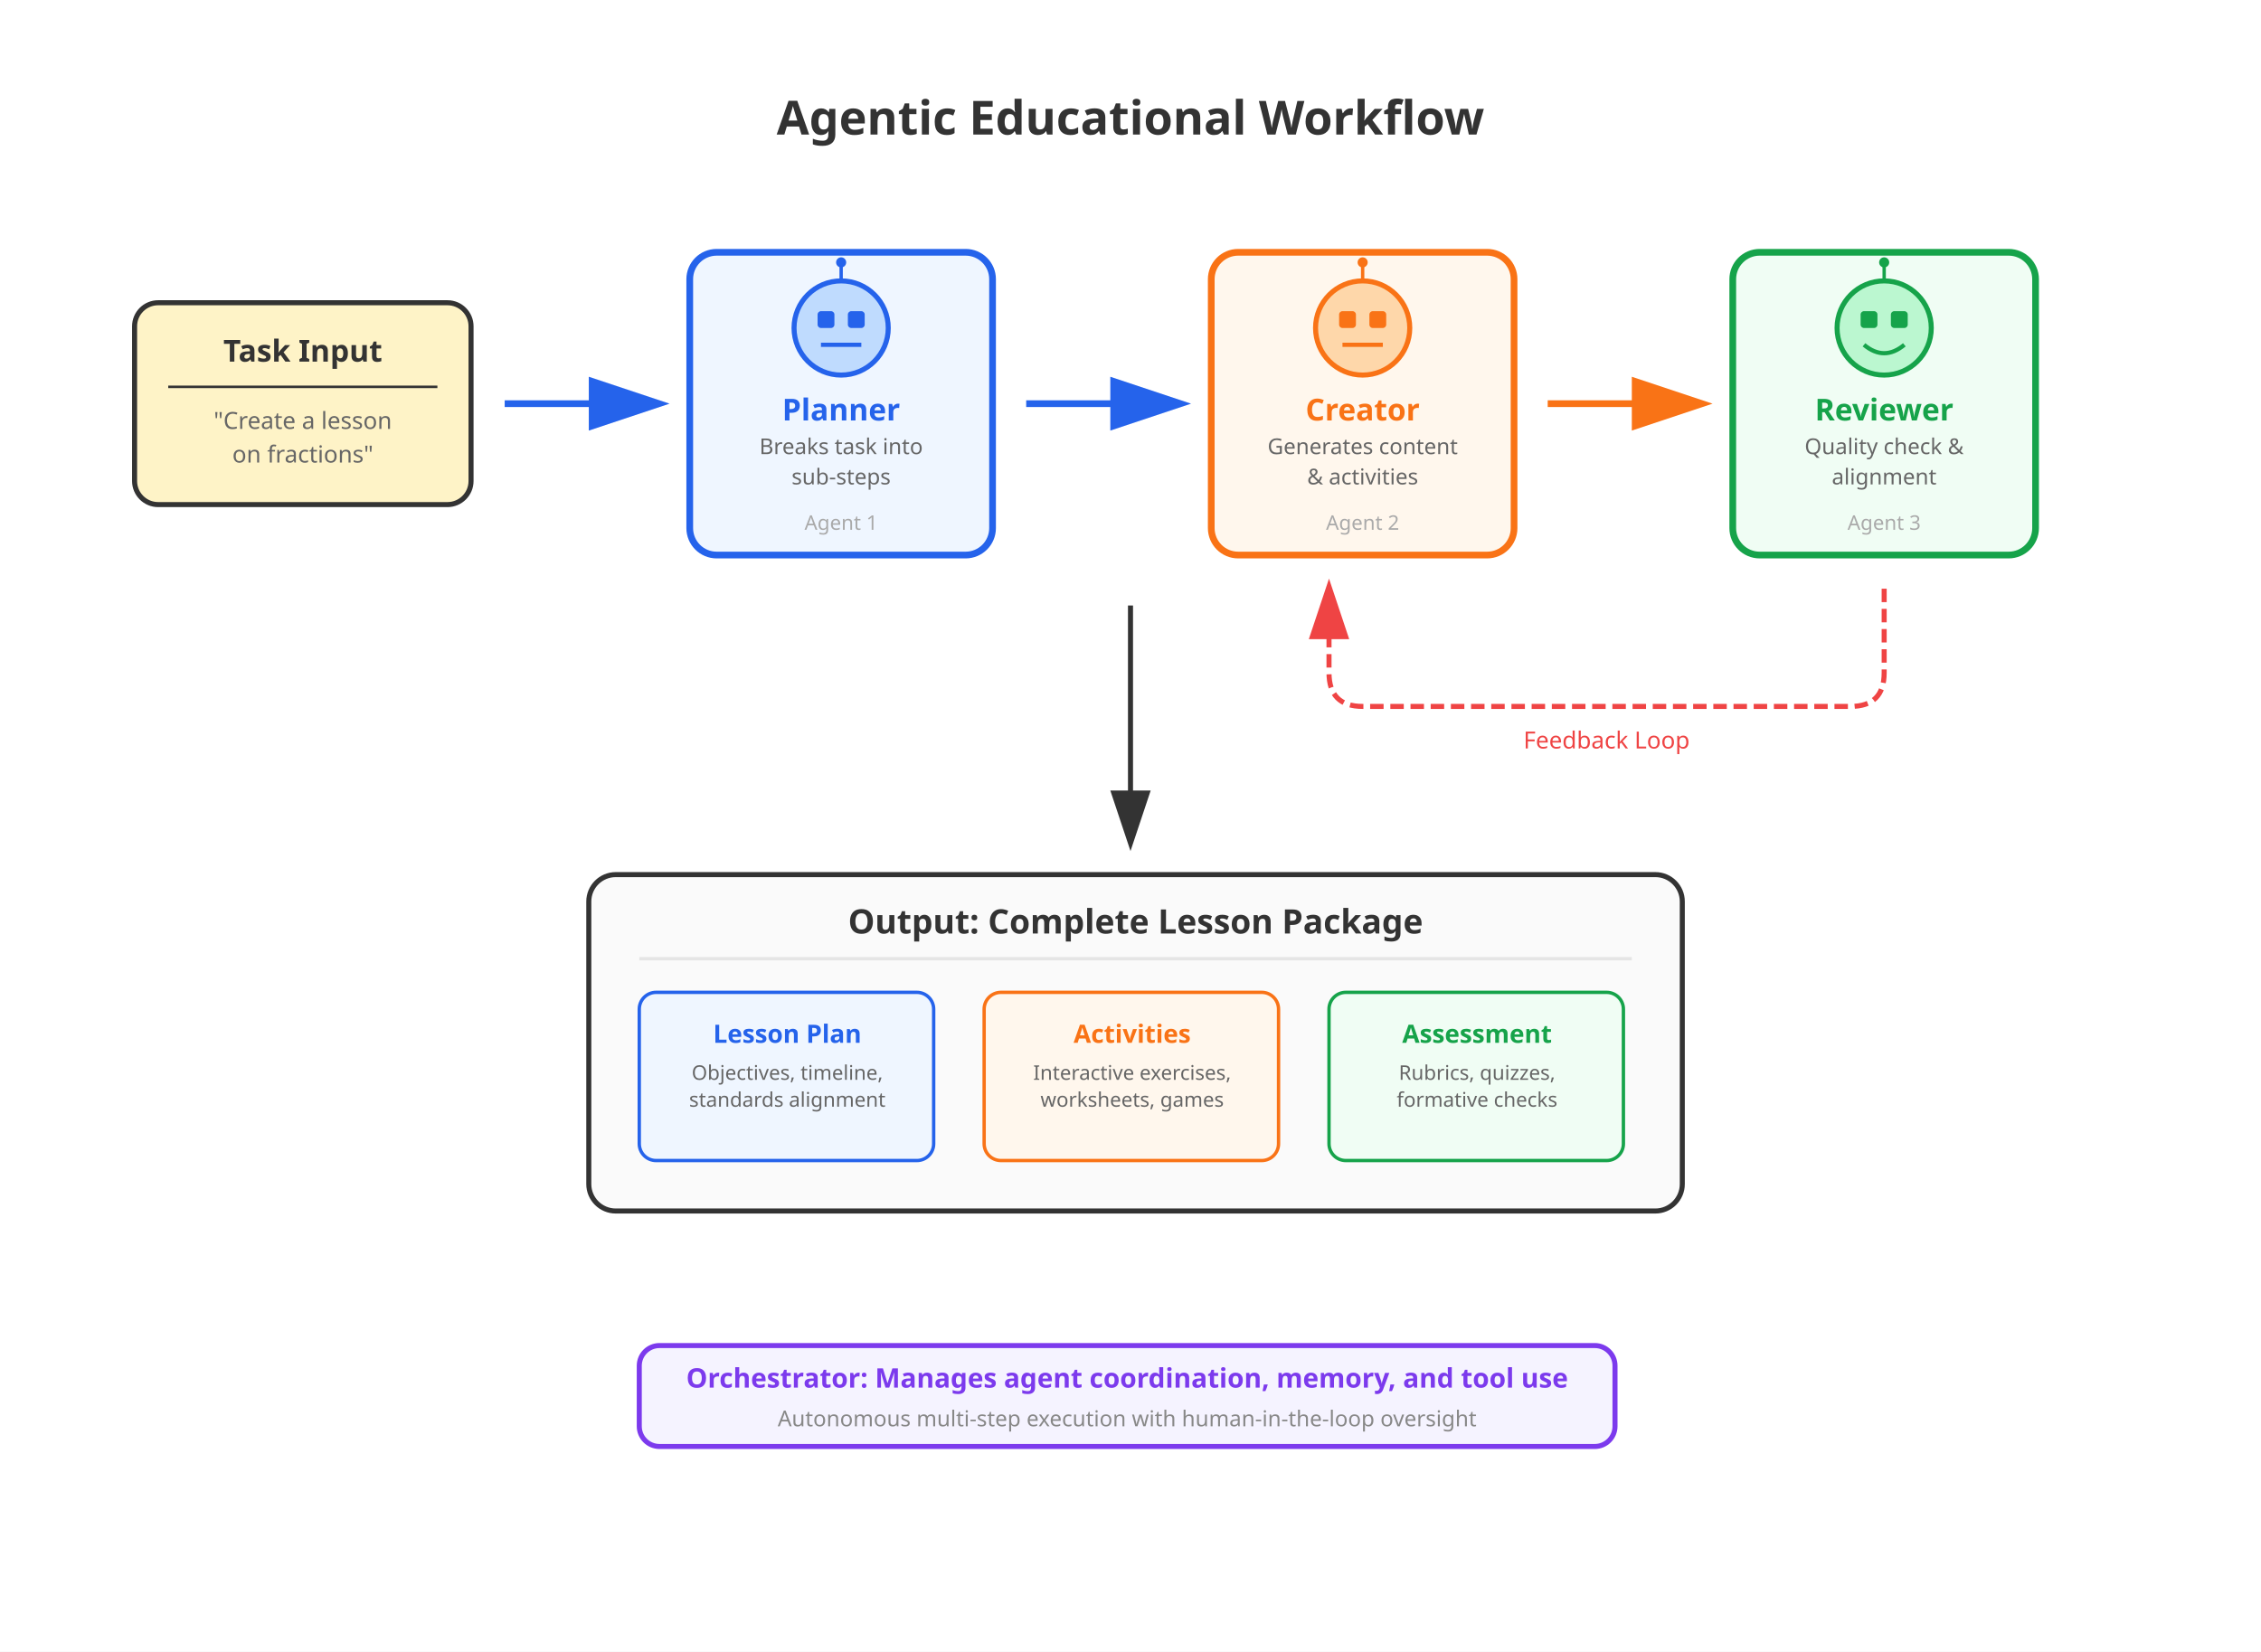
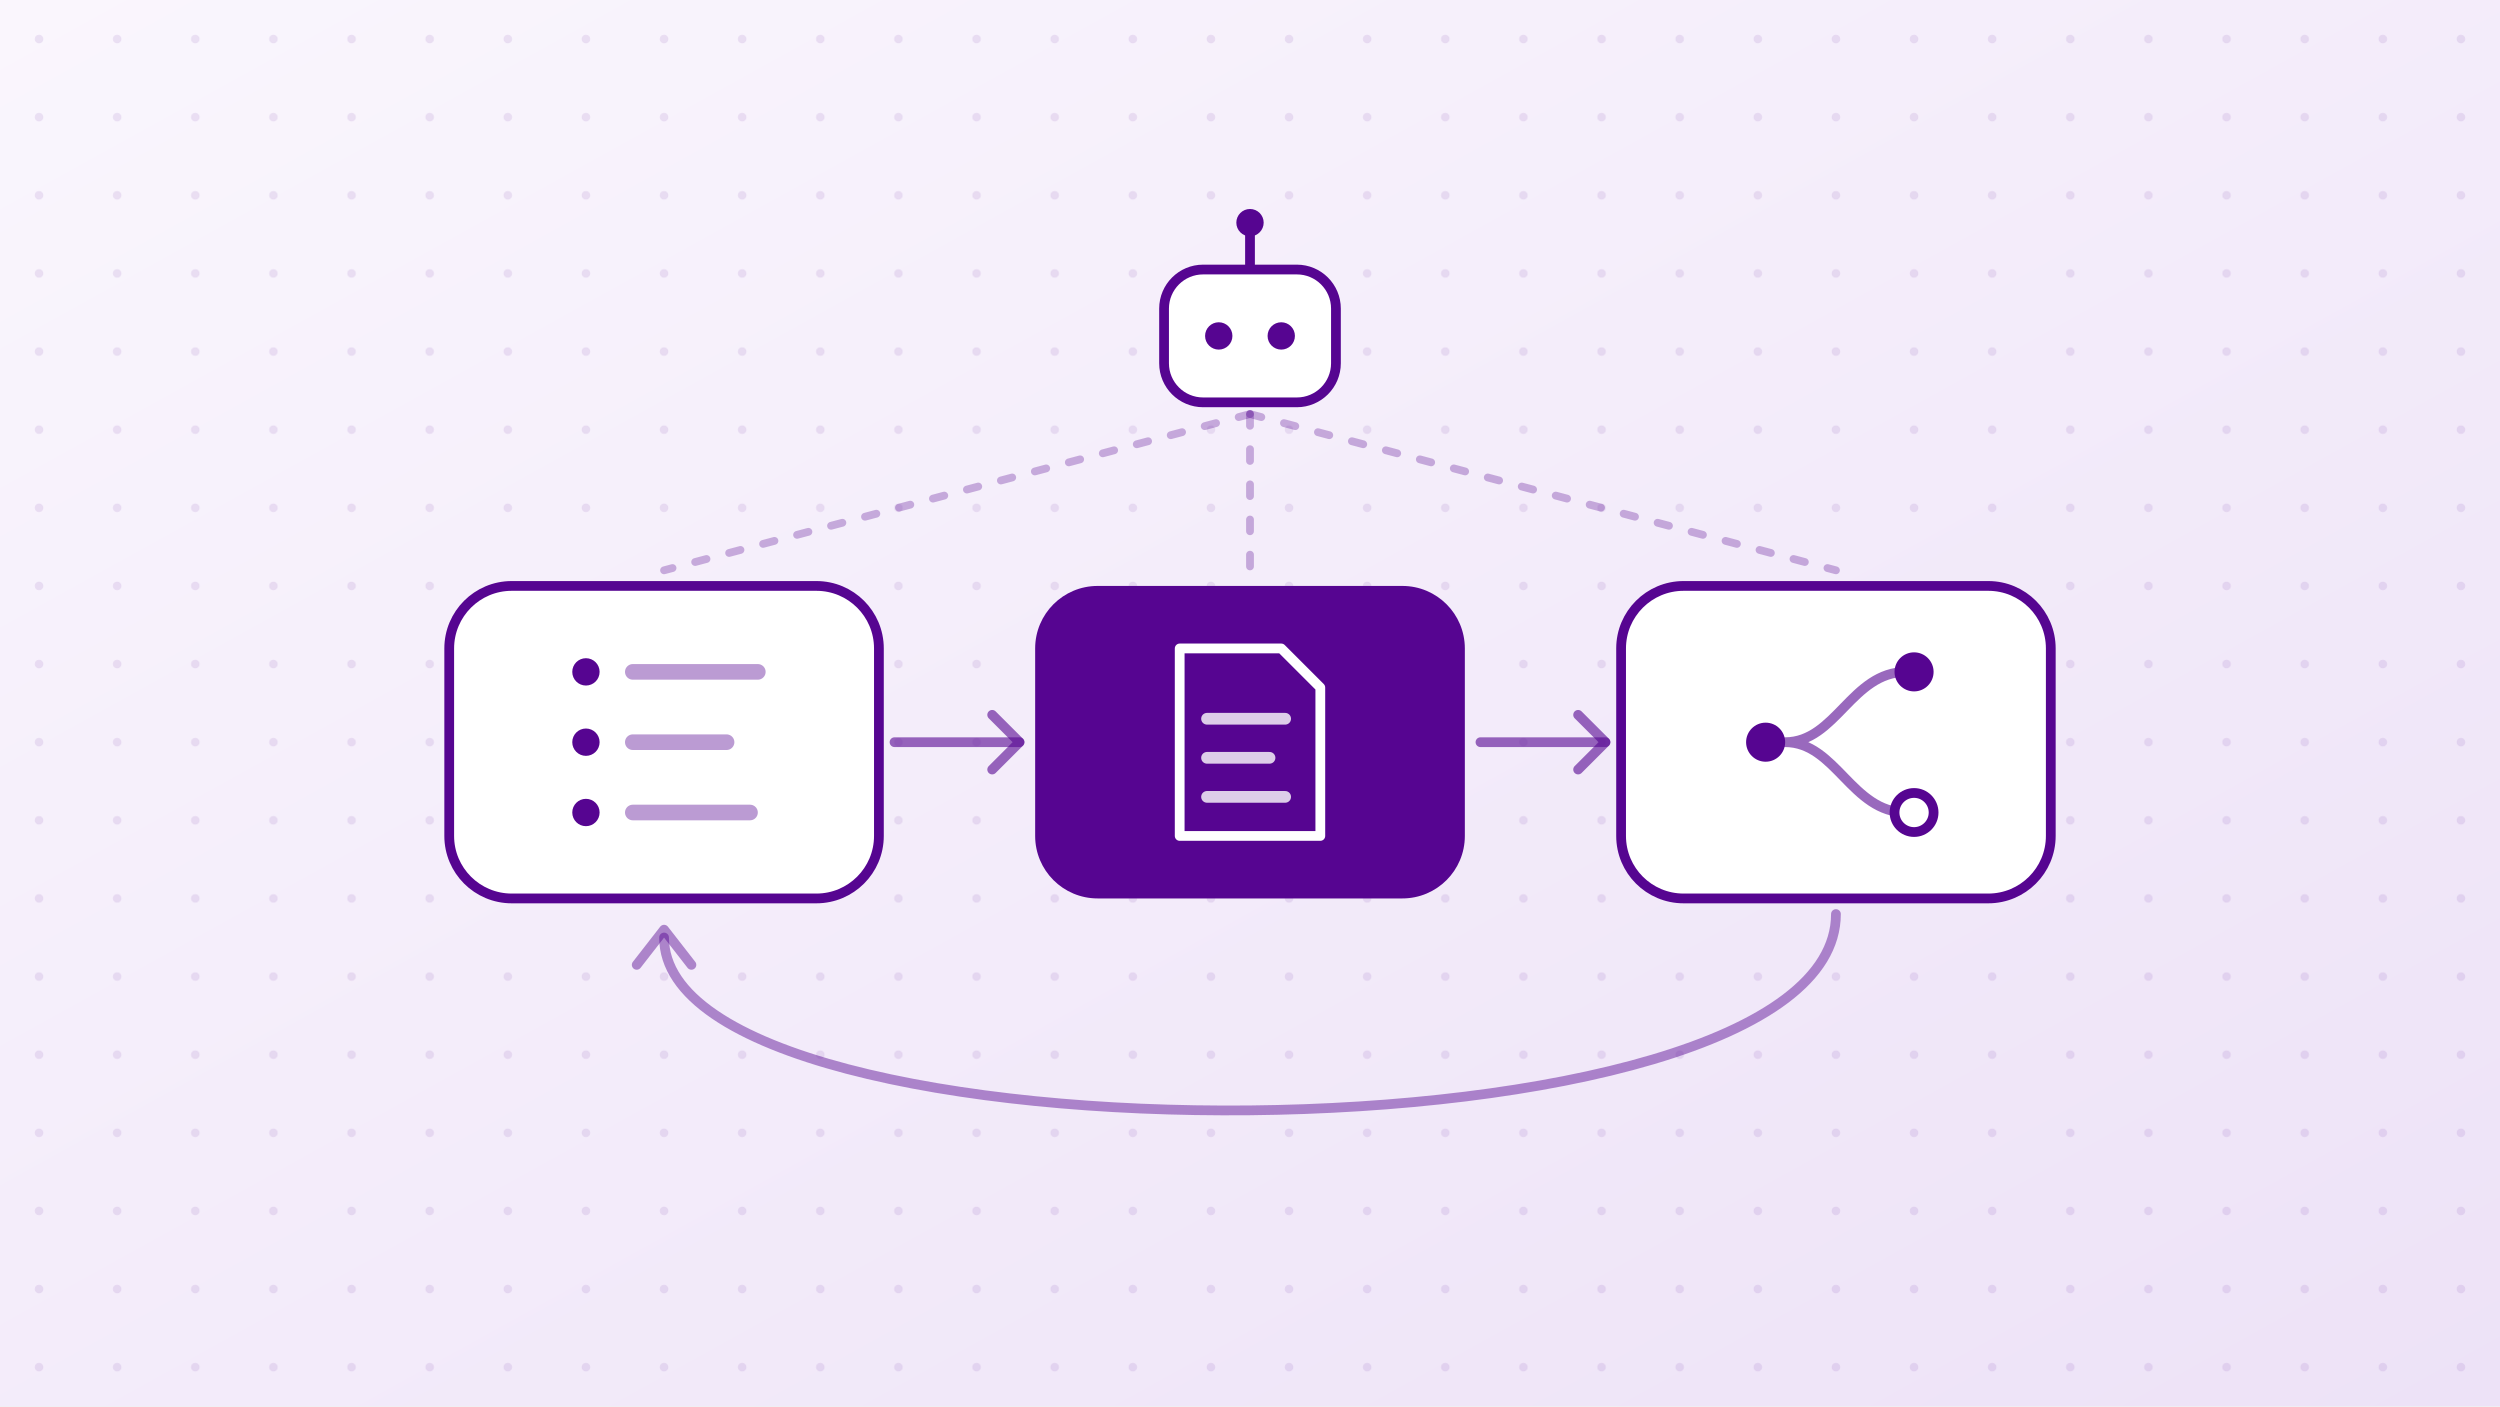
- <svg xmlns="http://www.w3.org/2000/svg" viewBox="0 0 1344 982" fill="none">
-   <rect width="1344" height="982" fill="white" />
-   <text x="672" y="80" text-anchor="middle" font-family="sans-serif" font-size="28" font-weight="bold" fill="#333">Agentic Educational Workflow</text>
-   <g transform="translate(80, 180)">
-     <rect x="0" y="0" width="200" height="120" rx="14" stroke="#333" stroke-width="3" fill="#fef3c7" />
-     <text x="100" y="35" text-anchor="middle" font-family="sans-serif" font-size="18" font-weight="bold" fill="#333">Task Input</text>
-     <line x1="20" y1="50" x2="180" y2="50" stroke="#333" stroke-width="1.5" />
-     <text x="100" y="75" text-anchor="middle" font-family="sans-serif" font-size="14" fill="#666">"Create a lesson</text>
-     <text x="100" y="95" text-anchor="middle" font-family="sans-serif" font-size="14" fill="#666">on fractions"</text>
+ <svg xmlns="http://www.w3.org/2000/svg" viewBox="0 0 640 360" width="640" height="360" role="img" aria-label="Agentic educational workflows">
+   <defs>
+     <linearGradient id="bg" x1="0" y1="0" x2="1" y2="1">
+       <stop offset="0" stop-color="#faf6fd" />
+       <stop offset="1" stop-color="#ede2f7" />
+     </linearGradient>
+     <pattern id="dots" width="20" height="20" patternUnits="userSpaceOnUse">
+       <circle cx="10" cy="10" r="1.1" fill="#560591" fill-opacity="0.09" />
+     </pattern>
+   </defs>
+   <rect width="640" height="360" fill="url(#bg)" />
+   <rect width="640" height="360" fill="url(#dots)" />
+   <g fill="none" stroke="#560591" stroke-linecap="round" stroke-linejoin="round">
+     <line x1="320" y1="106" x2="170" y2="146" stroke-width="2" stroke-opacity="0.3" stroke-dasharray="3 6" />
+     <line x1="320" y1="106" x2="320" y2="146" stroke-width="2" stroke-opacity="0.3" stroke-dasharray="3 6" />
+     <line x1="320" y1="106" x2="470" y2="146" stroke-width="2" stroke-opacity="0.3" stroke-dasharray="3 6" />
+     <line x1="320" y1="60" x2="320" y2="69" stroke-width="2.5" />
+     <circle cx="320" cy="57" r="3.5" fill="#560591" stroke="none" />
+     <rect x="298" y="69" width="44" height="34" rx="10" fill="#fff" stroke-width="2.5" />
+     <circle cx="312" cy="86" r="3.5" fill="#560591" stroke="none" />
+     <circle cx="328" cy="86" r="3.5" fill="#560591" stroke="none" />
+     <rect x="115" y="150" width="110" height="80" rx="16" fill="#fff" stroke-width="2.5" />
+     <circle cx="150" cy="172" r="3.5" fill="#560591" stroke="none" />
+     <line x1="162" y1="172" x2="194" y2="172" stroke-width="4" stroke-opacity="0.4" />
+     <circle cx="150" cy="190" r="3.5" fill="#560591" stroke="none" />
+     <line x1="162" y1="190" x2="186" y2="190" stroke-width="4" stroke-opacity="0.4" />
+     <circle cx="150" cy="208" r="3.5" fill="#560591" stroke="none" />
+     <line x1="162" y1="208" x2="192" y2="208" stroke-width="4" stroke-opacity="0.4" />
+     <rect x="265" y="150" width="110" height="80" rx="16" fill="#560591" stroke="none" />
+     <path d="M302 166 h26 l10 10 v38 h-36 z" stroke="#fff" stroke-width="2.5" />
+     <line x1="309" y1="184" x2="329" y2="184" stroke-width="3" stroke-opacity="0.8" stroke="#fff" />
+     <line x1="309" y1="194" x2="325" y2="194" stroke-width="3" stroke-opacity="0.8" stroke="#fff" />
+     <line x1="309" y1="204" x2="329" y2="204" stroke-width="3" stroke-opacity="0.8" stroke="#fff" />
+     <rect x="415" y="150" width="110" height="80" rx="16" fill="#fff" stroke-width="2.5" />
+     <circle cx="452" cy="190" r="5" fill="#560591" stroke="none" />
+     <path d="M457 190 C470 190 474 172 488 172 M457 190 C470 190 474 208 488 208" stroke-width="2.5" stroke-opacity="0.6" />
+     <circle cx="490" cy="172" r="5" fill="#560591" stroke="none" />
+     <circle cx="490" cy="208" r="5" fill="#fff" stroke-width="2.5" />
+     <line x1="229" y1="190" x2="261" y2="190" stroke-width="2.5" stroke-opacity="0.6" />
+     <path d="M254 183 L261 190 L254 197" stroke-width="2.5" stroke-opacity="0.6" />
+     <line x1="379" y1="190" x2="411" y2="190" stroke-width="2.5" stroke-opacity="0.6" />
+     <path d="M404 183 L411 190 L404 197" stroke-width="2.5" stroke-opacity="0.6" />
+     <path d="M470 234 C470 300 170 300 170 240" stroke-width="2.5" stroke-opacity="0.45" />
+     <path d="M163 247 L170 238 L177 247" stroke-width="2.5" stroke-opacity="0.45" />
  </g>
-   <path d="M300 240 L390 240" stroke="#2563eb" stroke-width="4" marker-end="url(#aB)" />
-   <g transform="translate(410, 150)">
-     <rect x="0" y="0" width="180" height="180" rx="16" stroke="#2563eb" stroke-width="4" fill="#eff6ff" />
-     <circle cx="90" cy="45" r="28" stroke="#2563eb" stroke-width="3" fill="#bfdbfe" />
-     <rect x="76" y="35" width="10" height="10" rx="2" fill="#2563eb" />
-     <rect x="94" y="35" width="10" height="10" rx="2" fill="#2563eb" />
-     <line x1="78" y1="55" x2="102" y2="55" stroke="#2563eb" stroke-width="2.5" />
-     <line x1="90" y1="17" x2="90" y2="8" stroke="#2563eb" stroke-width="2" />
-     <circle cx="90" cy="6" r="3" fill="#2563eb" />
-     <text x="90" y="100" text-anchor="middle" font-family="sans-serif" font-size="18" font-weight="bold" fill="#2563eb">Planner</text>
-     <text x="90" y="120" text-anchor="middle" font-family="sans-serif" font-size="13" fill="#666">Breaks task into</text>
-     <text x="90" y="138" text-anchor="middle" font-family="sans-serif" font-size="13" fill="#666">sub-steps</text>
-     <text x="90" y="165" text-anchor="middle" font-family="sans-serif" font-size="12" fill="#aaa">Agent 1</text>
-   </g>
-   <path d="M610 240 L700 240" stroke="#2563eb" stroke-width="4" marker-end="url(#aB)" />
-   <g transform="translate(720, 150)">
-     <rect x="0" y="0" width="180" height="180" rx="16" stroke="#f97316" stroke-width="4" fill="#fff7ed" />
-     <circle cx="90" cy="45" r="28" stroke="#f97316" stroke-width="3" fill="#fed7aa" />
-     <rect x="76" y="35" width="10" height="10" rx="2" fill="#f97316" />
-     <rect x="94" y="35" width="10" height="10" rx="2" fill="#f97316" />
-     <line x1="78" y1="55" x2="102" y2="55" stroke="#f97316" stroke-width="2.5" />
-     <line x1="90" y1="17" x2="90" y2="8" stroke="#f97316" stroke-width="2" />
-     <circle cx="90" cy="6" r="3" fill="#f97316" />
-     <text x="90" y="100" text-anchor="middle" font-family="sans-serif" font-size="18" font-weight="bold" fill="#f97316">Creator</text>
-     <text x="90" y="120" text-anchor="middle" font-family="sans-serif" font-size="13" fill="#666">Generates content</text>
-     <text x="90" y="138" text-anchor="middle" font-family="sans-serif" font-size="13" fill="#666">&amp; activities</text>
-     <text x="90" y="165" text-anchor="middle" font-family="sans-serif" font-size="12" fill="#aaa">Agent 2</text>
-   </g>
-   <path d="M920 240 L1010 240" stroke="#f97316" stroke-width="4" marker-end="url(#aO)" />
-   <g transform="translate(1030, 150)">
-     <rect x="0" y="0" width="180" height="180" rx="16" stroke="#16a34a" stroke-width="4" fill="#f0fdf4" />
-     <circle cx="90" cy="45" r="28" stroke="#16a34a" stroke-width="3" fill="#bbf7d0" />
-     <rect x="76" y="35" width="10" height="10" rx="2" fill="#16a34a" />
-     <rect x="94" y="35" width="10" height="10" rx="2" fill="#16a34a" />
-     <path d="M78 55 Q90 65 102 55" stroke="#16a34a" stroke-width="2.5" fill="none" />
-     <line x1="90" y1="17" x2="90" y2="8" stroke="#16a34a" stroke-width="2" />
-     <circle cx="90" cy="6" r="3" fill="#16a34a" />
-     <text x="90" y="100" text-anchor="middle" font-family="sans-serif" font-size="18" font-weight="bold" fill="#16a34a">Reviewer</text>
-     <text x="90" y="120" text-anchor="middle" font-family="sans-serif" font-size="13" fill="#666">Quality check &amp;</text>
-     <text x="90" y="138" text-anchor="middle" font-family="sans-serif" font-size="13" fill="#666">alignment</text>
-     <text x="90" y="165" text-anchor="middle" font-family="sans-serif" font-size="12" fill="#aaa">Agent 3</text>
-   </g>
-   <path d="M1120 350 L1120 400 Q1120 420 1100 420 L810 420 Q790 420 790 400 L790 350" stroke="#ef4444" stroke-width="3" stroke-dasharray="8,4" marker-end="url(#aR)" fill="none" />
-   <text x="955" y="445" text-anchor="middle" font-family="sans-serif" font-size="14" fill="#ef4444">Feedback Loop</text>
-   <g transform="translate(350, 520)">
-     <rect x="0" y="0" width="650" height="200" rx="16" stroke="#333" stroke-width="3" fill="#fafafa" />
-     <text x="325" y="35" text-anchor="middle" font-family="sans-serif" font-size="20" font-weight="bold" fill="#333">Output: Complete Lesson Package</text>
-     <line x1="30" y1="50" x2="620" y2="50" stroke="#e5e5e5" stroke-width="2" />
-     <g transform="translate(30, 70)">
-       <rect x="0" y="0" width="175" height="100" rx="10" stroke="#2563eb" stroke-width="2" fill="#eff6ff" />
-       <text x="88" y="30" text-anchor="middle" font-family="sans-serif" font-size="15" font-weight="bold" fill="#2563eb">Lesson Plan</text>
-       <text x="88" y="52" text-anchor="middle" font-family="sans-serif" font-size="12" fill="#666">Objectives, timeline,</text>
-       <text x="88" y="68" text-anchor="middle" font-family="sans-serif" font-size="12" fill="#666">standards alignment</text>
-     </g>
-     <g transform="translate(235, 70)">
-       <rect x="0" y="0" width="175" height="100" rx="10" stroke="#f97316" stroke-width="2" fill="#fff7ed" />
-       <text x="88" y="30" text-anchor="middle" font-family="sans-serif" font-size="15" font-weight="bold" fill="#f97316">Activities</text>
-       <text x="88" y="52" text-anchor="middle" font-family="sans-serif" font-size="12" fill="#666">Interactive exercises,</text>
-       <text x="88" y="68" text-anchor="middle" font-family="sans-serif" font-size="12" fill="#666">worksheets, games</text>
-     </g>
-     <g transform="translate(440, 70)">
-       <rect x="0" y="0" width="175" height="100" rx="10" stroke="#16a34a" stroke-width="2" fill="#f0fdf4" />
-       <text x="88" y="30" text-anchor="middle" font-family="sans-serif" font-size="15" font-weight="bold" fill="#16a34a">Assessment</text>
-       <text x="88" y="52" text-anchor="middle" font-family="sans-serif" font-size="12" fill="#666">Rubrics, quizzes,</text>
-       <text x="88" y="68" text-anchor="middle" font-family="sans-serif" font-size="12" fill="#666">formative checks</text>
-     </g>
-   </g>
-   <path d="M672 360 L672 500" stroke="#333" stroke-width="3" marker-end="url(#aK)" />
-   <g transform="translate(380, 800)">
-     <rect x="0" y="0" width="580" height="60" rx="12" stroke="#7c3aed" stroke-width="3" fill="#f5f3ff" />
-     <text x="290" y="25" text-anchor="middle" font-family="sans-serif" font-size="16" font-weight="bold" fill="#7c3aed">Orchestrator: Manages agent coordination, memory, and tool use</text>
-     <text x="290" y="48" text-anchor="middle" font-family="sans-serif" font-size="13" fill="#888">Autonomous multi-step execution with human-in-the-loop oversight</text>
-   </g>
-   <defs>
-     <marker id="aB" markerWidth="12" markerHeight="8" refX="10" refY="4" orient="auto">
-       <path d="M0 0 L12 4 L0 8 Z" fill="#2563eb" />
-     </marker>
-     <marker id="aO" markerWidth="12" markerHeight="8" refX="10" refY="4" orient="auto">
-       <path d="M0 0 L12 4 L0 8 Z" fill="#f97316" />
-     </marker>
-     <marker id="aR" markerWidth="12" markerHeight="8" refX="10" refY="4" orient="auto">
-       <path d="M0 0 L12 4 L0 8 Z" fill="#ef4444" />
-     </marker>
-     <marker id="aK" markerWidth="12" markerHeight="8" refX="10" refY="4" orient="auto">
-       <path d="M0 0 L12 4 L0 8 Z" fill="#333" />
-     </marker>
-   </defs>
</svg>
